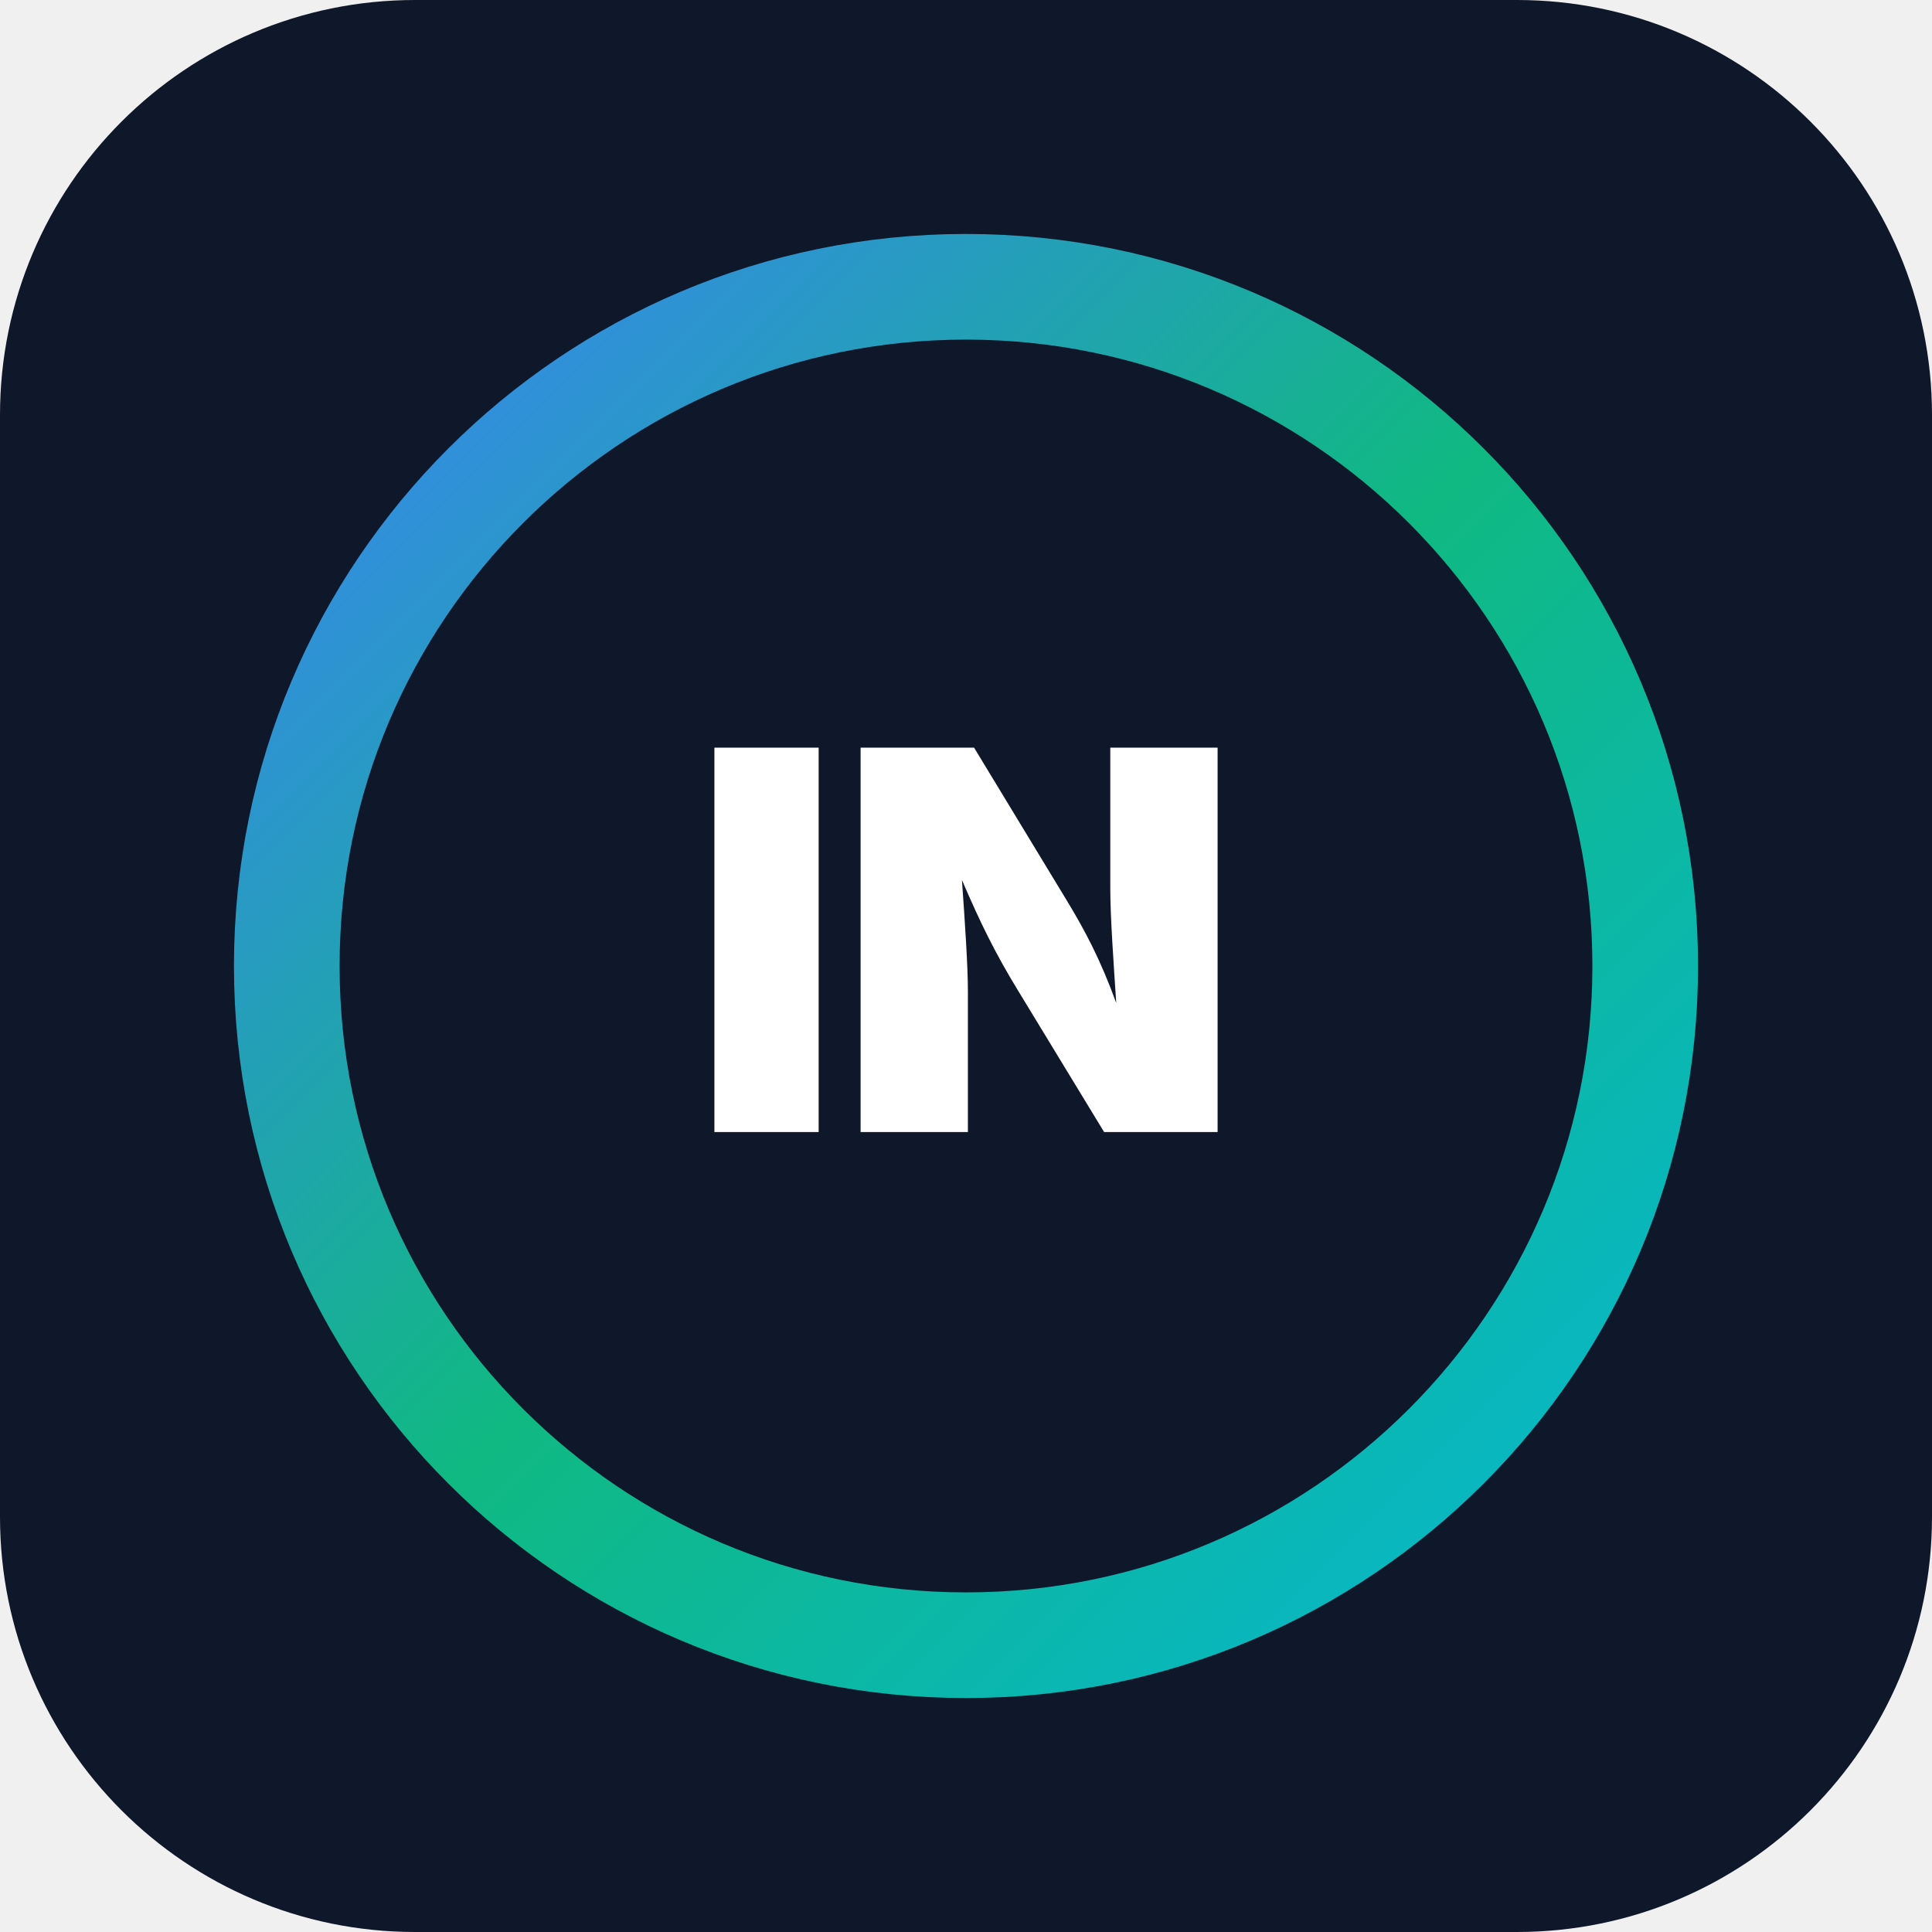
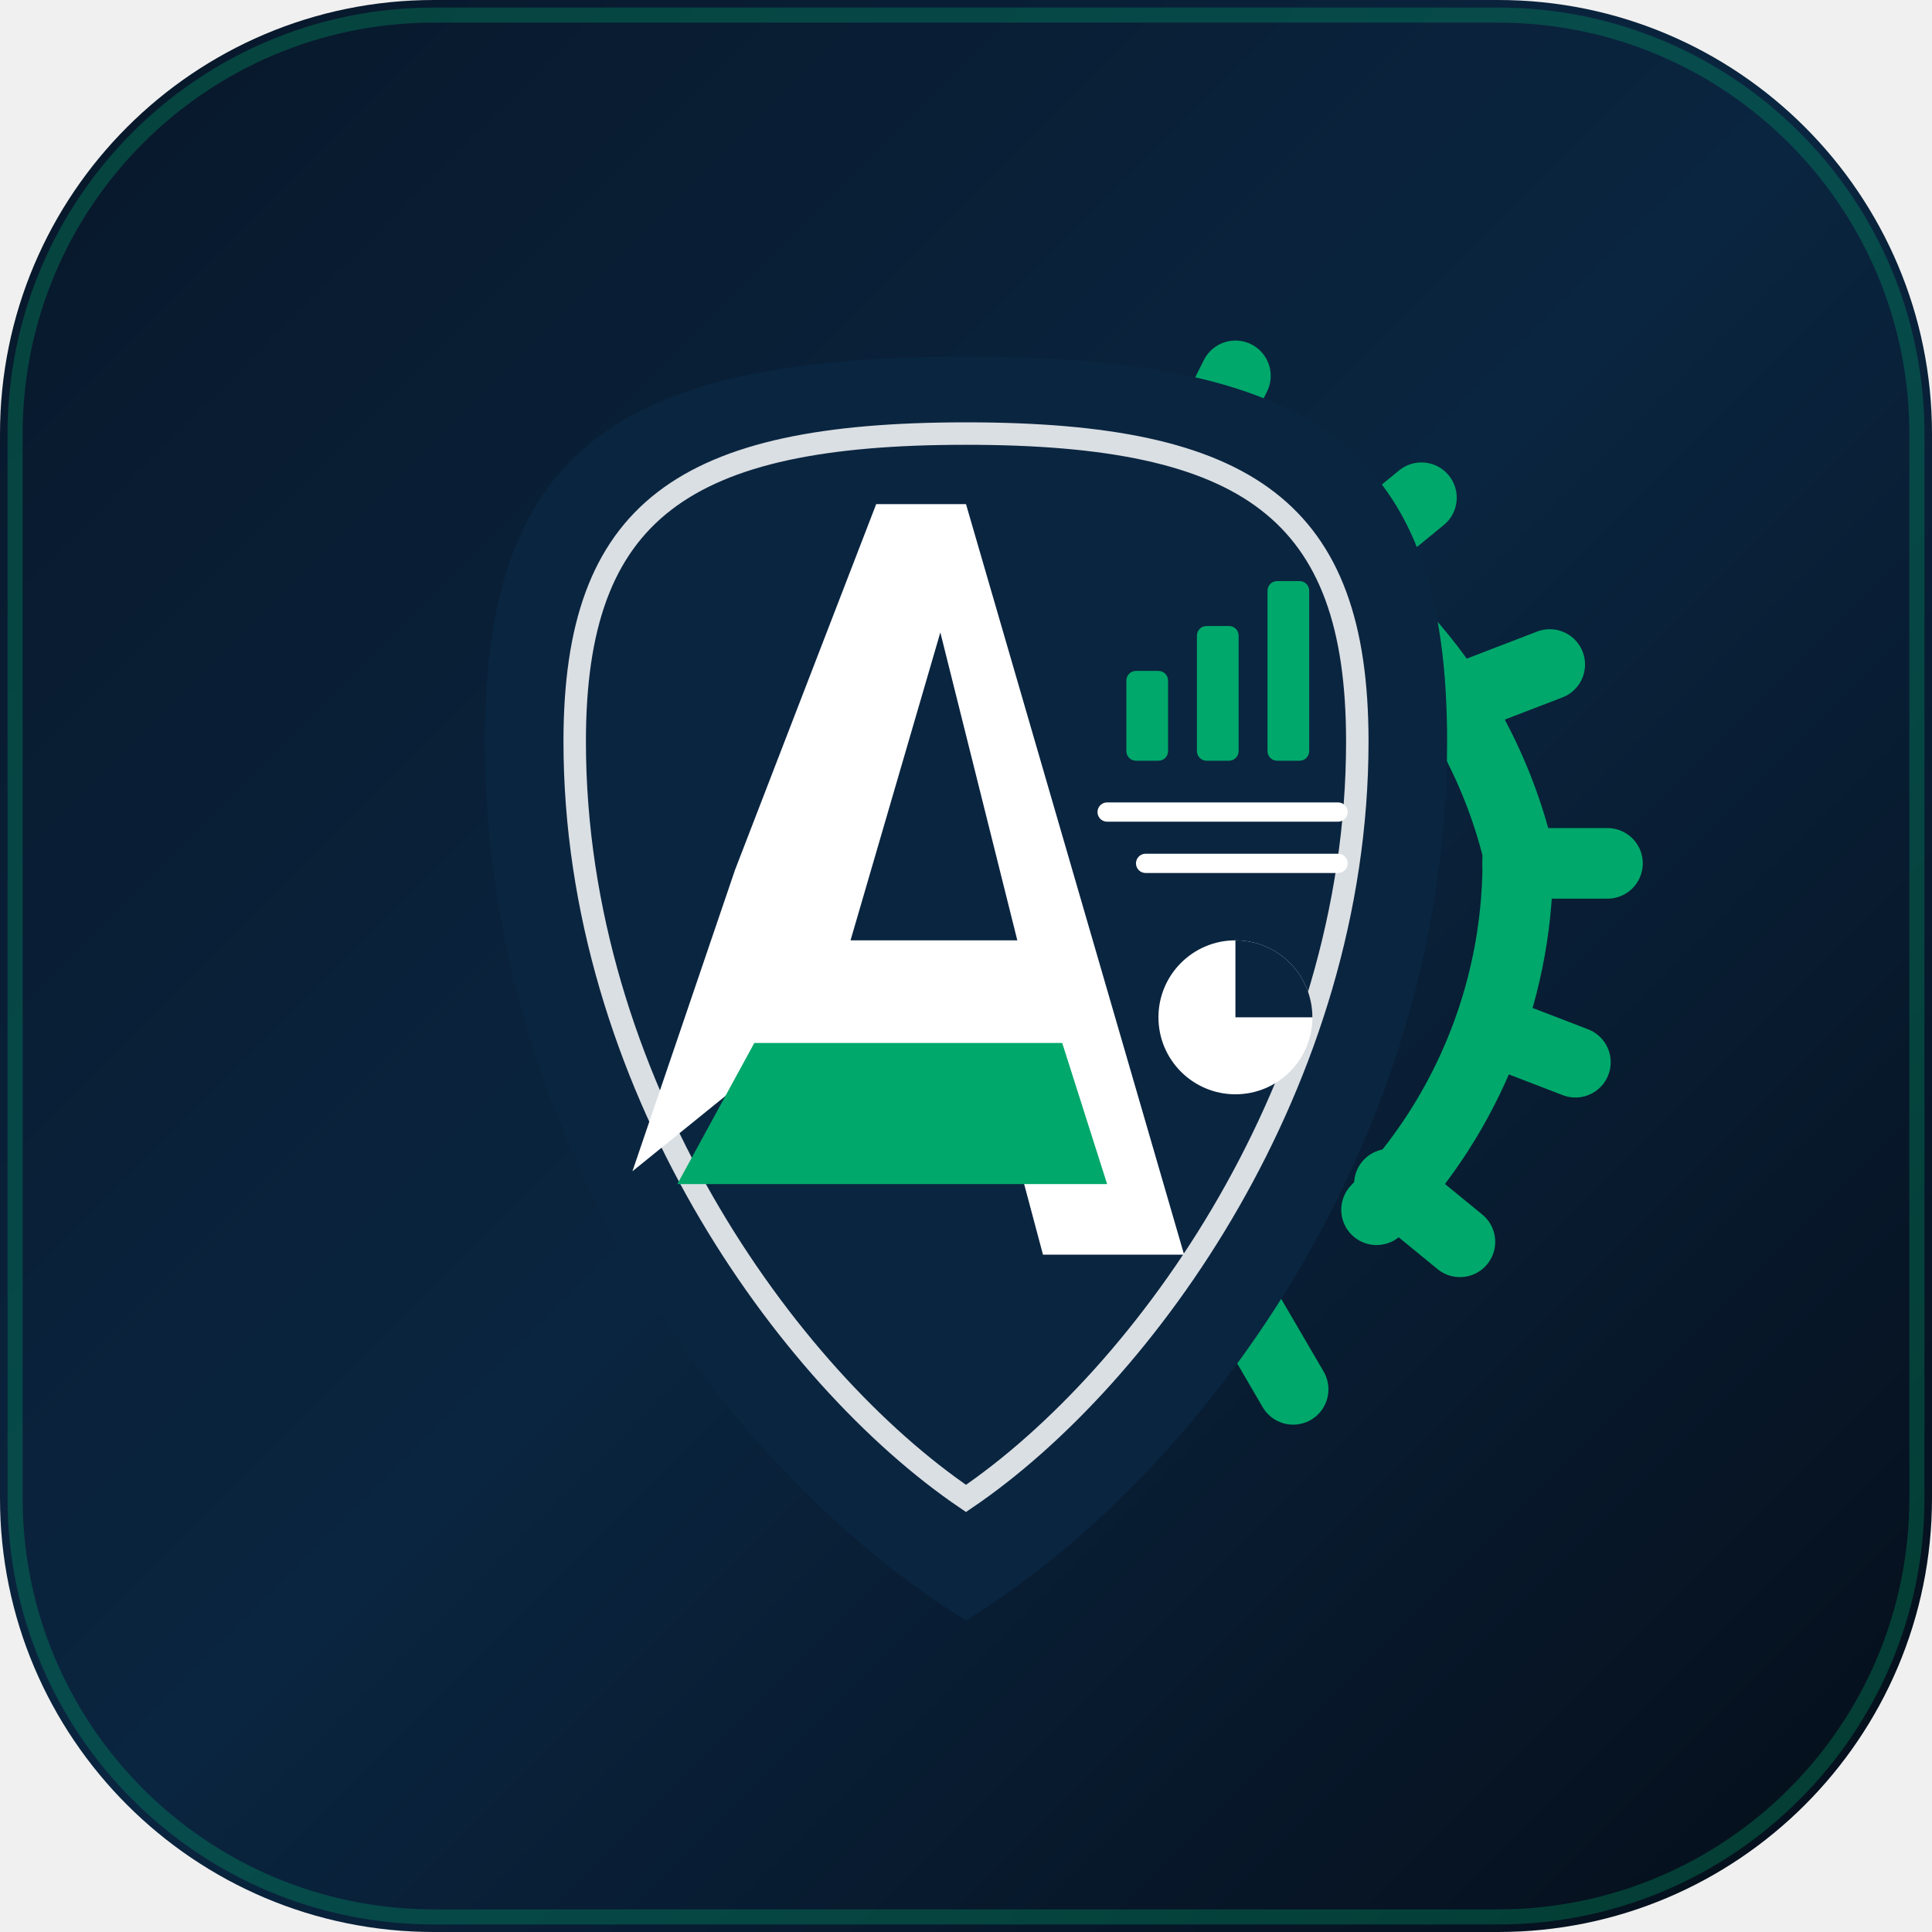
<svg xmlns="http://www.w3.org/2000/svg" viewBox="0 0 512 512">
-   <rect width="512" height="512" rx="110" fill="#0f172a" />
-   <circle cx="256" cy="256" r="180" fill="none" stroke="url(#g)" stroke-width="28" stroke-linecap="round" />
  <defs>
-     <linearGradient id="g" x1="0%" y1="0%" x2="100%" y2="100%">
-       <stop offset="0%" stop-color="#3b82f6" />
-       <stop offset="50%" stop-color="#10b981" />
-       <stop offset="100%" stop-color="#06b6d4" />
+     <linearGradient id="bgGrad" x1="0%" y1="0%" x2="100%" y2="100%">
+       <stop offset="0%" stop-color="#081729" />
+       <stop offset="50%" stop-color="#0a2540" />
+       <stop offset="100%" stop-color="#050d18" />
    </linearGradient>
  </defs>
-   <text x="256" y="300" font-family="system-ui, -apple-system, sans-serif" font-weight="900" font-size="140" fill="#ffffff" text-anchor="middle" letter-spacing="-2">IN</text>
+   <rect width="512" height="512" rx="115" fill="url(#bgGrad)" />
+   <rect width="504" height="504" x="4" y="4" rx="111" fill="none" stroke="#00a86b" stroke-width="4" stroke-opacity="0.3" />
+   <g transform="translate(256, 256) scale(1.7) translate(-120, -120)">
+     <g stroke="#00a86b" stroke-width="11" stroke-linecap="round" stroke-linejoin="round" fill="none">
+       <path d="M 152 46 A 78 78 0 0 1 206 102 A 78 78 0 0 1 184 158" />
+       <line x1="156" y1="40" x2="162" y2="28" />
+       <line x1="180" y1="56" x2="191" y2="47" />
+       <line x1="198" y1="78" x2="211" y2="73" />
+       <line x1="206" y1="104" x2="220" y2="104" />
+       <line x1="202" y1="130" x2="215" y2="135" />
+       <line x1="186" y1="154" x2="197" y2="163" />
+       <line x1="164" y1="174" x2="171" y2="186" />
+     </g>
+     <path d="M 120 25           C 175 25, 195 40, 195 85           C 195 148, 156 200, 120 222           C 84 200, 45 148, 45 85           C 45 40, 65 25, 120 25 Z" fill="#0a2540" />
+     <path d="M 120 37           C 164 37, 181 49, 181 85           C 181 138, 148 184, 120 203           C 92 184, 59 138, 59 85           C 59 49, 76 37, 120 37 Z" fill="none" stroke="#ffffff" stroke-width="3.5" stroke-opacity="0.85" />
+     <g>
+       <rect x="145" y="74" width="6.5" height="14" rx="1.5" fill="#00a86b" />
+       <rect x="156" y="67" width="6.5" height="21" rx="1.5" fill="#00a86b" />
+       <rect x="167" y="60" width="6.5" height="28" rx="1.5" fill="#00a86b" />
+       <line x1="142" y1="96" x2="178" y2="96" stroke="#ffffff" stroke-width="3" stroke-linecap="round" />
+       <line x1="148" y1="104" x2="178" y2="104" stroke="#ffffff" stroke-width="3" stroke-linecap="round" />
+       <circle cx="162" cy="128" r="12" fill="#ffffff" />
+       <path d="M 162 128 L 162 116 A 12 12 0 0 1 174 128 Z" fill="#0a2540" />
+     </g>
+     <path d="M 120 48           L 154 165           L 132 165           L 124 135           L 89 135           L 68 152           L 84 105           L 106 48           Z" fill="#ffffff" />
+     <polygon points="87,132 135,132 142,154 75,154" fill="#00a86b" />
+     <polygon points="116,68 102,116 128,116" fill="#0a2540" />
+   </g>
</svg>
